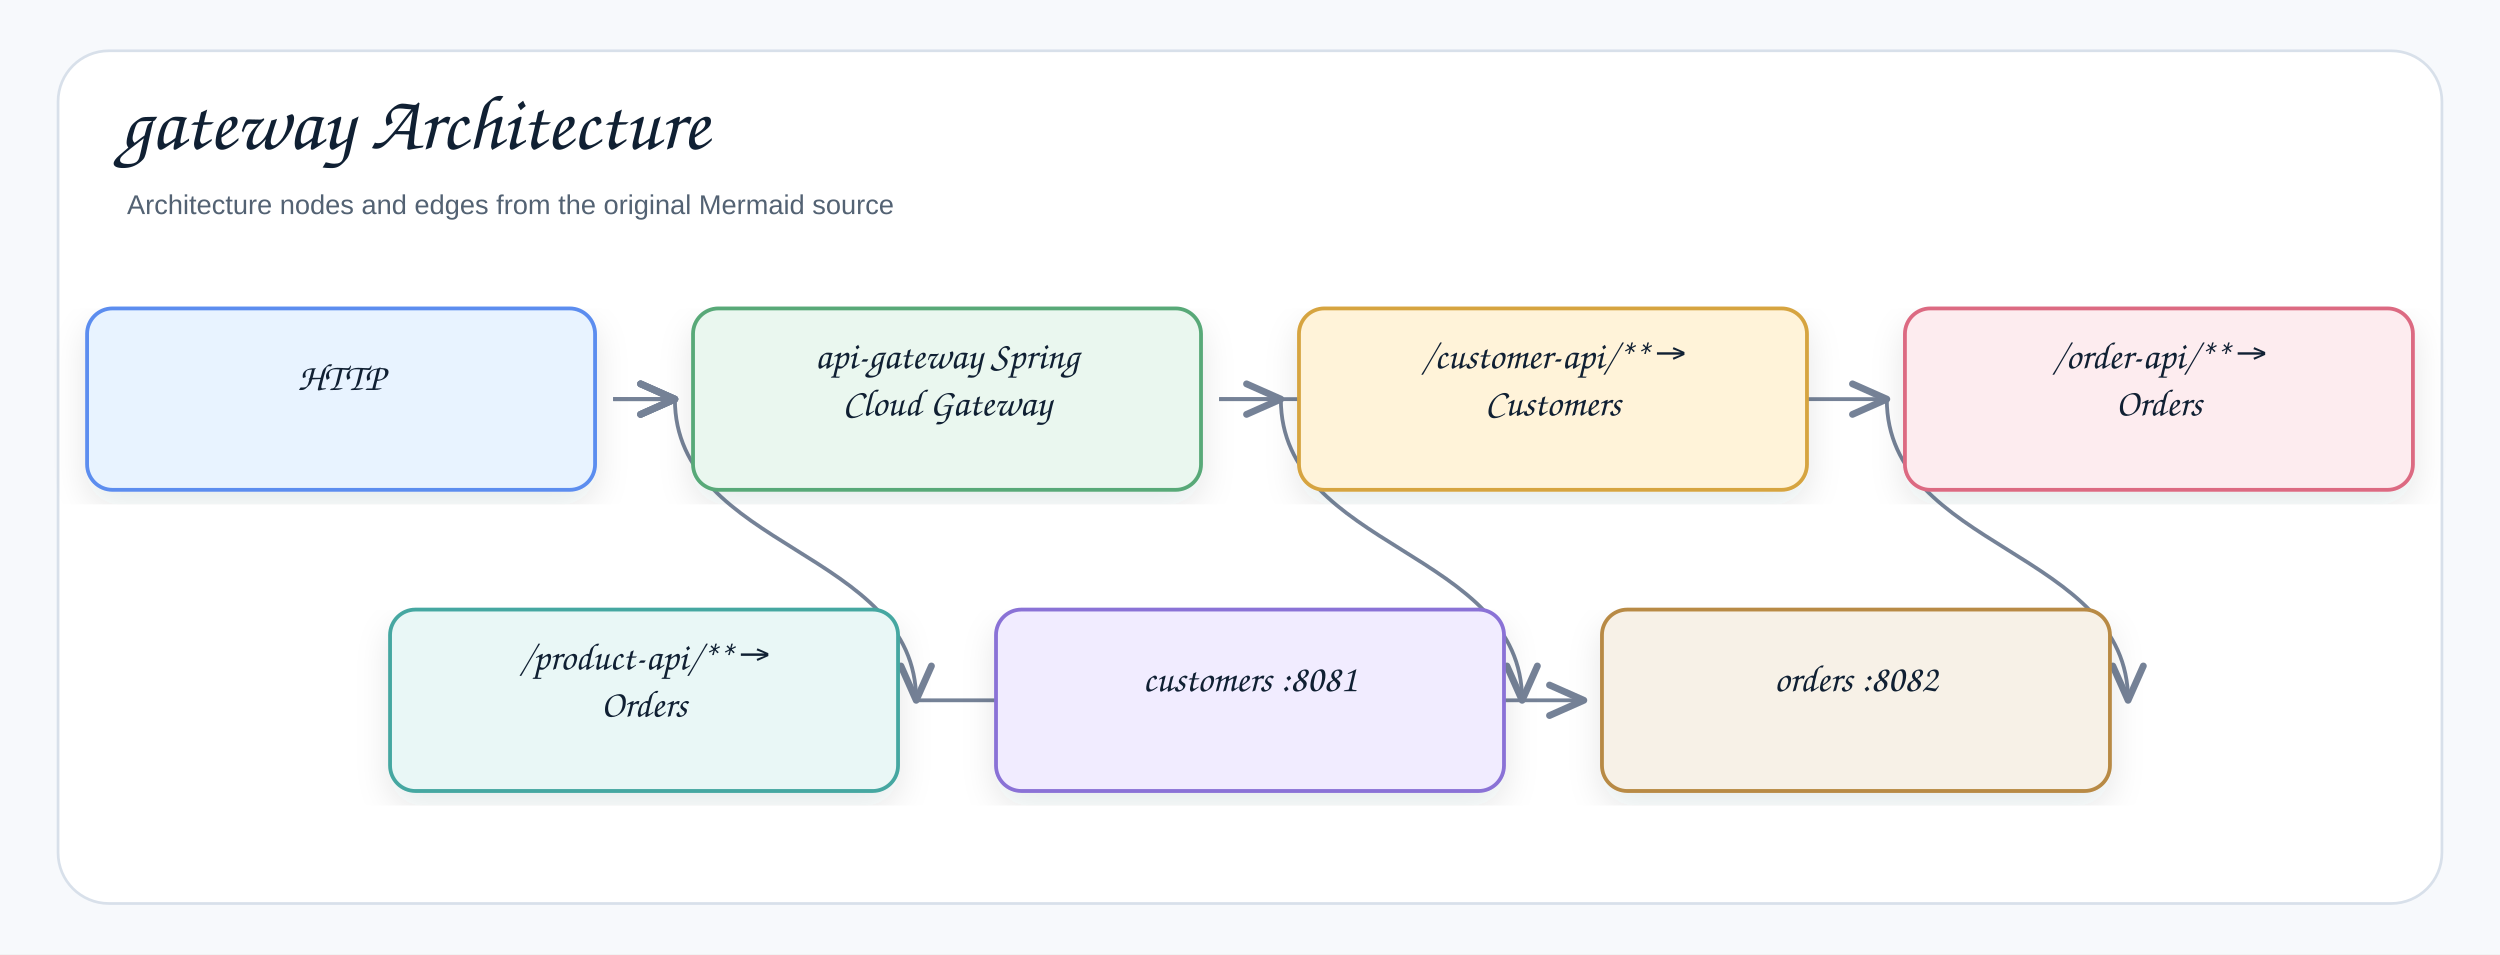
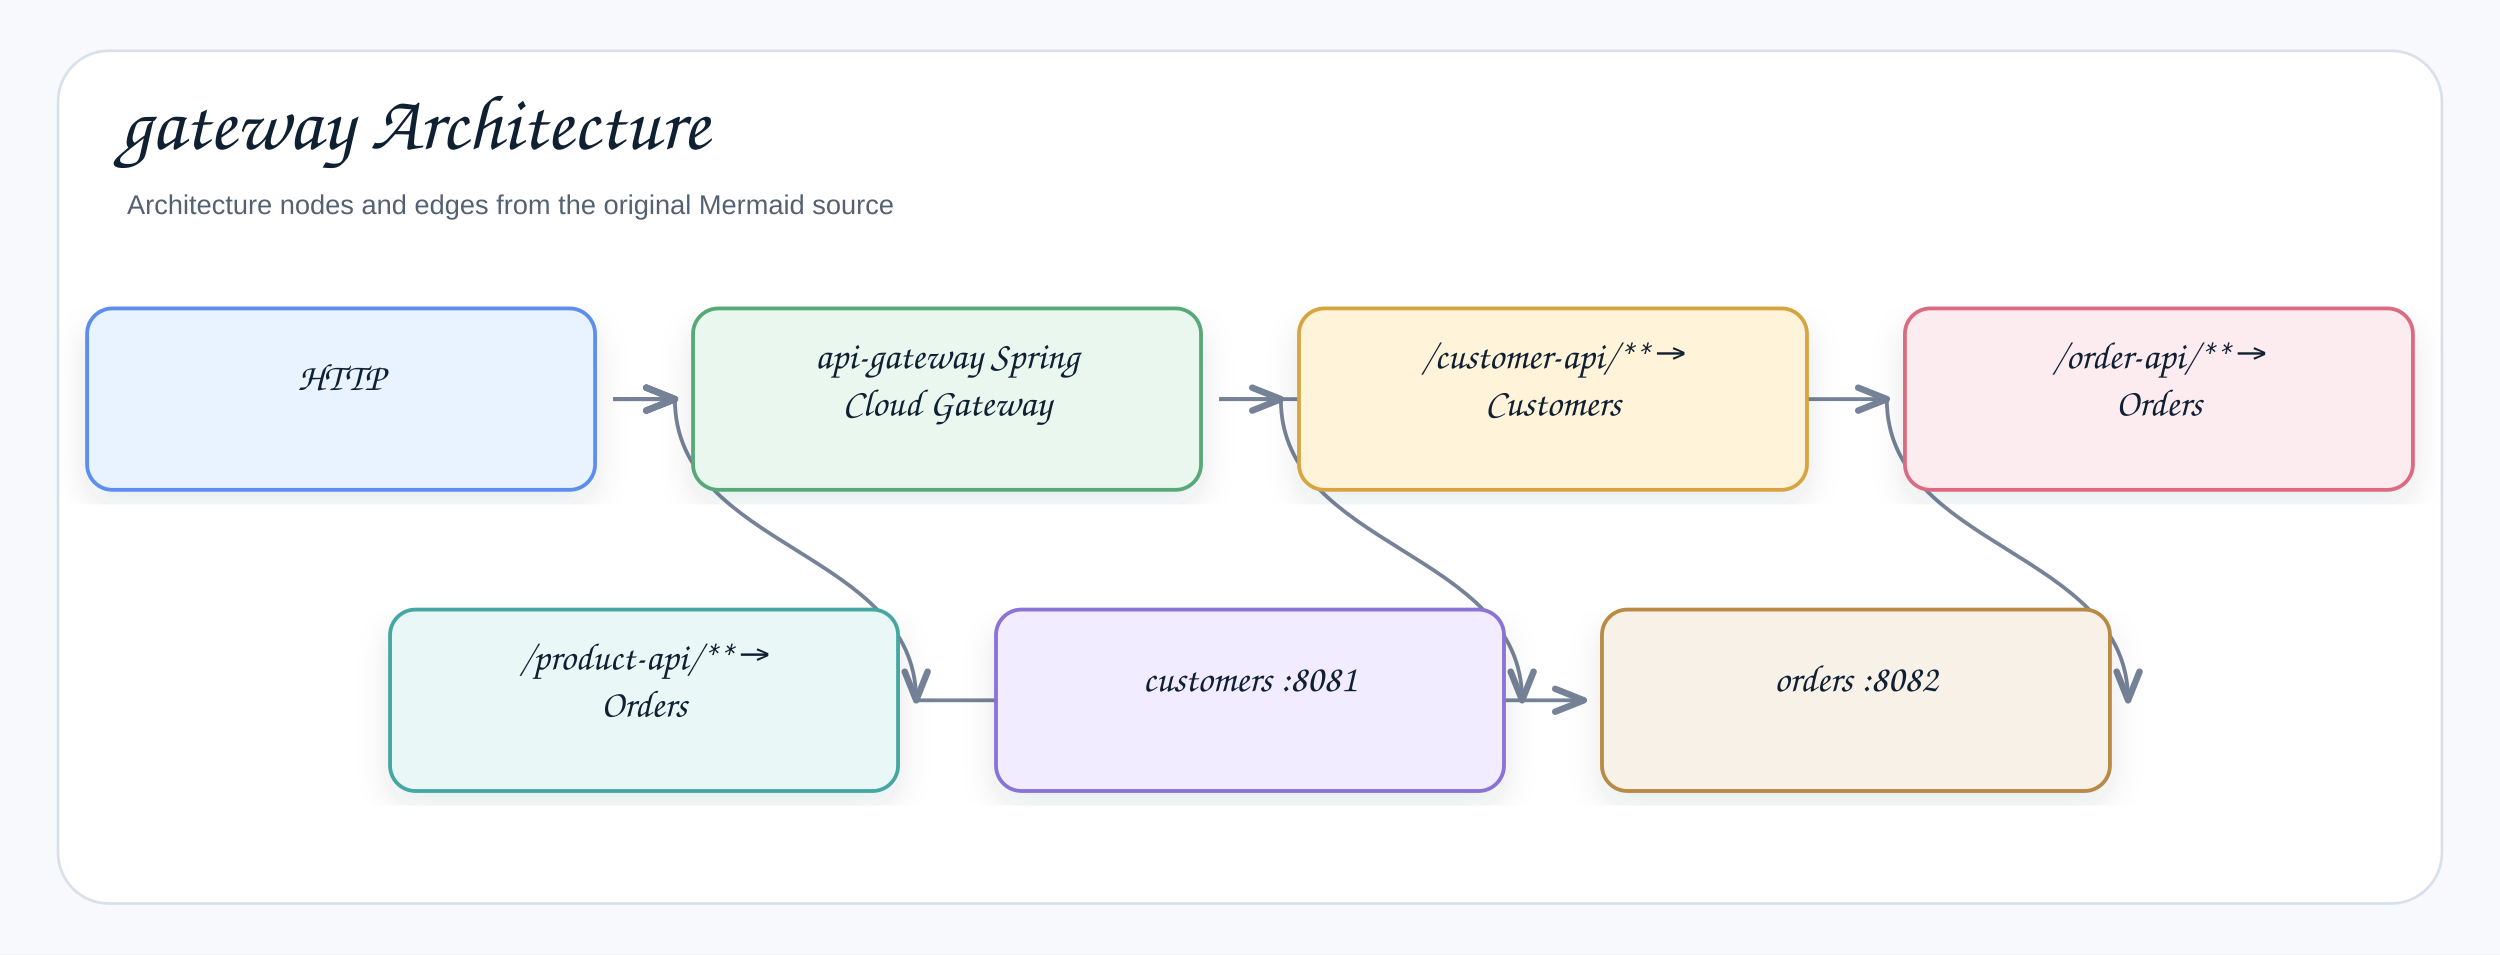
<svg xmlns="http://www.w3.org/2000/svg" width="1378" height="526" viewBox="0 0 1378 526" role="img" aria-label="gateway Architecture">
  <defs>
    <filter id="shadow" x="-8%" y="-8%" width="116%" height="116%">
      <feDropShadow dx="0" dy="8" stdDeviation="9" flood-color="#1f2937" flood-opacity="0.10" />
    </filter>
-     <marker id="openArrow" markerWidth="12" markerHeight="10" refX="10" refY="5" orient="auto" markerUnits="strokeWidth">
-       <path d="M 1 1 L 10 5 L 1 9" fill="none" stroke="#758297" stroke-width="1.8" stroke-linecap="round" stroke-linejoin="round" />
+     <marker id="openArrow" markerWidth="10" markerHeight="8" refX="8.5" refY="4" orient="auto" markerUnits="strokeWidth">
+       <path d="M 1 1 L 8.5 4 L 1 7" fill="none" stroke="#758297" stroke-width="1.7" stroke-linecap="round" stroke-linejoin="round" />
    </marker>
-     <marker id="inherit" markerWidth="14" markerHeight="12" refX="12" refY="6" orient="auto" markerUnits="strokeWidth">
-       <path d="M 0 1 L 12 6 L 0 11 Z" fill="#ffffff" stroke="#758297" stroke-width="1.8" />
+     <marker id="inherit" markerWidth="11" markerHeight="10" refX="9.5" refY="5" orient="auto" markerUnits="strokeWidth">
+       <path d="M 0.5 1 L 9.5 5 L 0.5 9 Z" fill="#ffffff" stroke="#758297" stroke-width="1.7" />
    </marker>
    <style>
    .canvas{fill:#f7f9fc}.frame{fill:#fff;stroke:#d8e0ea;stroke-width:1.5}
    .title{font-family:"Architects Daughter","Comic Sans MS","Comic Sans",cursive;font-size:43px;font-weight:400;fill:#102033}
    .subtitle{font-family:"Comic Sans MS","Comic Sans","Comic Neue",Arial,sans-serif;font-size:15px;font-weight:400;fill:#536273}
    .label{font-family:"Architects Daughter","Comic Sans MS","Comic Sans",cursive;font-size:25px;font-weight:400;fill:#102033}
    .smallLabel{font-family:"Architects Daughter","Comic Sans MS","Comic Sans",cursive;font-size:21px;font-weight:400;fill:#102033}
    .mono{font-family:"Comic Sans MS","Comic Sans","Comic Neue",Arial,sans-serif;font-size:12px;font-weight:400;fill:#102033}
    .small{font-family:"Comic Sans MS","Comic Sans","Comic Neue",Arial,sans-serif;font-size:12px;font-weight:400;fill:#536273}
    .strong{font-family:"Comic Sans MS","Comic Sans","Comic Neue",Arial,sans-serif;font-size:13px;font-weight:400;fill:#102033}
    .card{stroke-width:2.1;filter:url(#shadow)}.compartment{stroke-width:1.5;fill:none}
    .line{stroke:#758297;stroke-width:2.1;fill:none;marker-end:url(#openArrow)}
    .plainLine{stroke:#758297;stroke-width:2.1;fill:none}
    .dashed{stroke:#758297;stroke-width:2.1;stroke-dasharray:7 6;fill:none;marker-end:url(#openArrow)}
    .inheritLine{stroke:#758297;stroke-width:2.2;fill:none;marker-end:url(#inherit)}
    .implLine{stroke:#758297;stroke-width:2.2;stroke-dasharray:8 7;fill:none;marker-end:url(#inherit)}
  </style>
  </defs>
  <rect class="canvas" width="1378" height="526" />
  <rect class="frame" x="32" y="28" width="1314" height="470" rx="28" />
  <text class="title" x="66" y="82">gateway Architecture</text>
  <text class="subtitle" x="70" y="118">Architecture nodes and edges from the original Mermaid source</text>
  <path class="line" d="M505 386 C505 386 873 386 873 386" />
  <path class="line" d="M1040 220 C1040 303 1173 303 1173 386" />
  <path class="line" d="M706 220 C706 303 839 303 839 386" />
  <path class="line" d="M372 220 C372 303 505 303 505 386" />
  <path class="line" d="M672 220 C672 220 1040 220 1040 220" />
  <path class="line" d="M672 220 C672 220 706 220 706 220" />
  <path class="line" d="M338 220 C338 220 372 220 372 220" />
  <path class="line" d="M338 220 C338 220 372 220 372 220" />
  <path class="line" d="M338 220 C338 220 372 220 372 220" />
  <g transform="translate(48,170)">
    <rect class="card" x="0" y="0" width="280" height="100" rx="14" fill="#E8F3FF" stroke="#5B8DEF" />
    <text class="smallLabel" x="140" y="45" text-anchor="middle">HTTP</text>
  </g>
  <g transform="translate(382,170)">
    <rect class="card" x="0" y="0" width="280" height="100" rx="14" fill="#EAF7EF" stroke="#58A978" />
    <text class="smallLabel" x="140" y="33" text-anchor="middle">api-gateway Spring</text>
    <text class="smallLabel" x="140" y="59" text-anchor="middle">Cloud Gateway</text>
  </g>
  <g transform="translate(716,170)">
    <rect class="card" x="0" y="0" width="280" height="100" rx="14" fill="#FFF3D9" stroke="#D6A441" />
    <text class="smallLabel" x="140" y="33" text-anchor="middle">/customer-api/** →</text>
    <text class="smallLabel" x="140" y="59" text-anchor="middle">Customers</text>
  </g>
  <g transform="translate(1050,170)">
    <rect class="card" x="0" y="0" width="280" height="100" rx="14" fill="#FDECEF" stroke="#DC6B82" />
    <text class="smallLabel" x="140" y="33" text-anchor="middle">/order-api/** →</text>
    <text class="smallLabel" x="140" y="59" text-anchor="middle">Orders</text>
  </g>
  <g transform="translate(215,336)">
    <rect class="card" x="0" y="0" width="280" height="100" rx="14" fill="#E9F7F6" stroke="#45A7A1" />
    <text class="smallLabel" x="140" y="33" text-anchor="middle">/product-api/** →</text>
    <text class="smallLabel" x="140" y="59" text-anchor="middle">Orders</text>
  </g>
  <g transform="translate(549,336)">
    <rect class="card" x="0" y="0" width="280" height="100" rx="14" fill="#F1ECFF" stroke="#8A72D6" />
    <text class="smallLabel" x="140" y="45" text-anchor="middle">customers :8081</text>
  </g>
  <g transform="translate(883,336)">
    <rect class="card" x="0" y="0" width="280" height="100" rx="14" fill="#F7F1E7" stroke="#B88A44" />
    <text class="smallLabel" x="140" y="45" text-anchor="middle">orders :8082</text>
  </g>
</svg>
